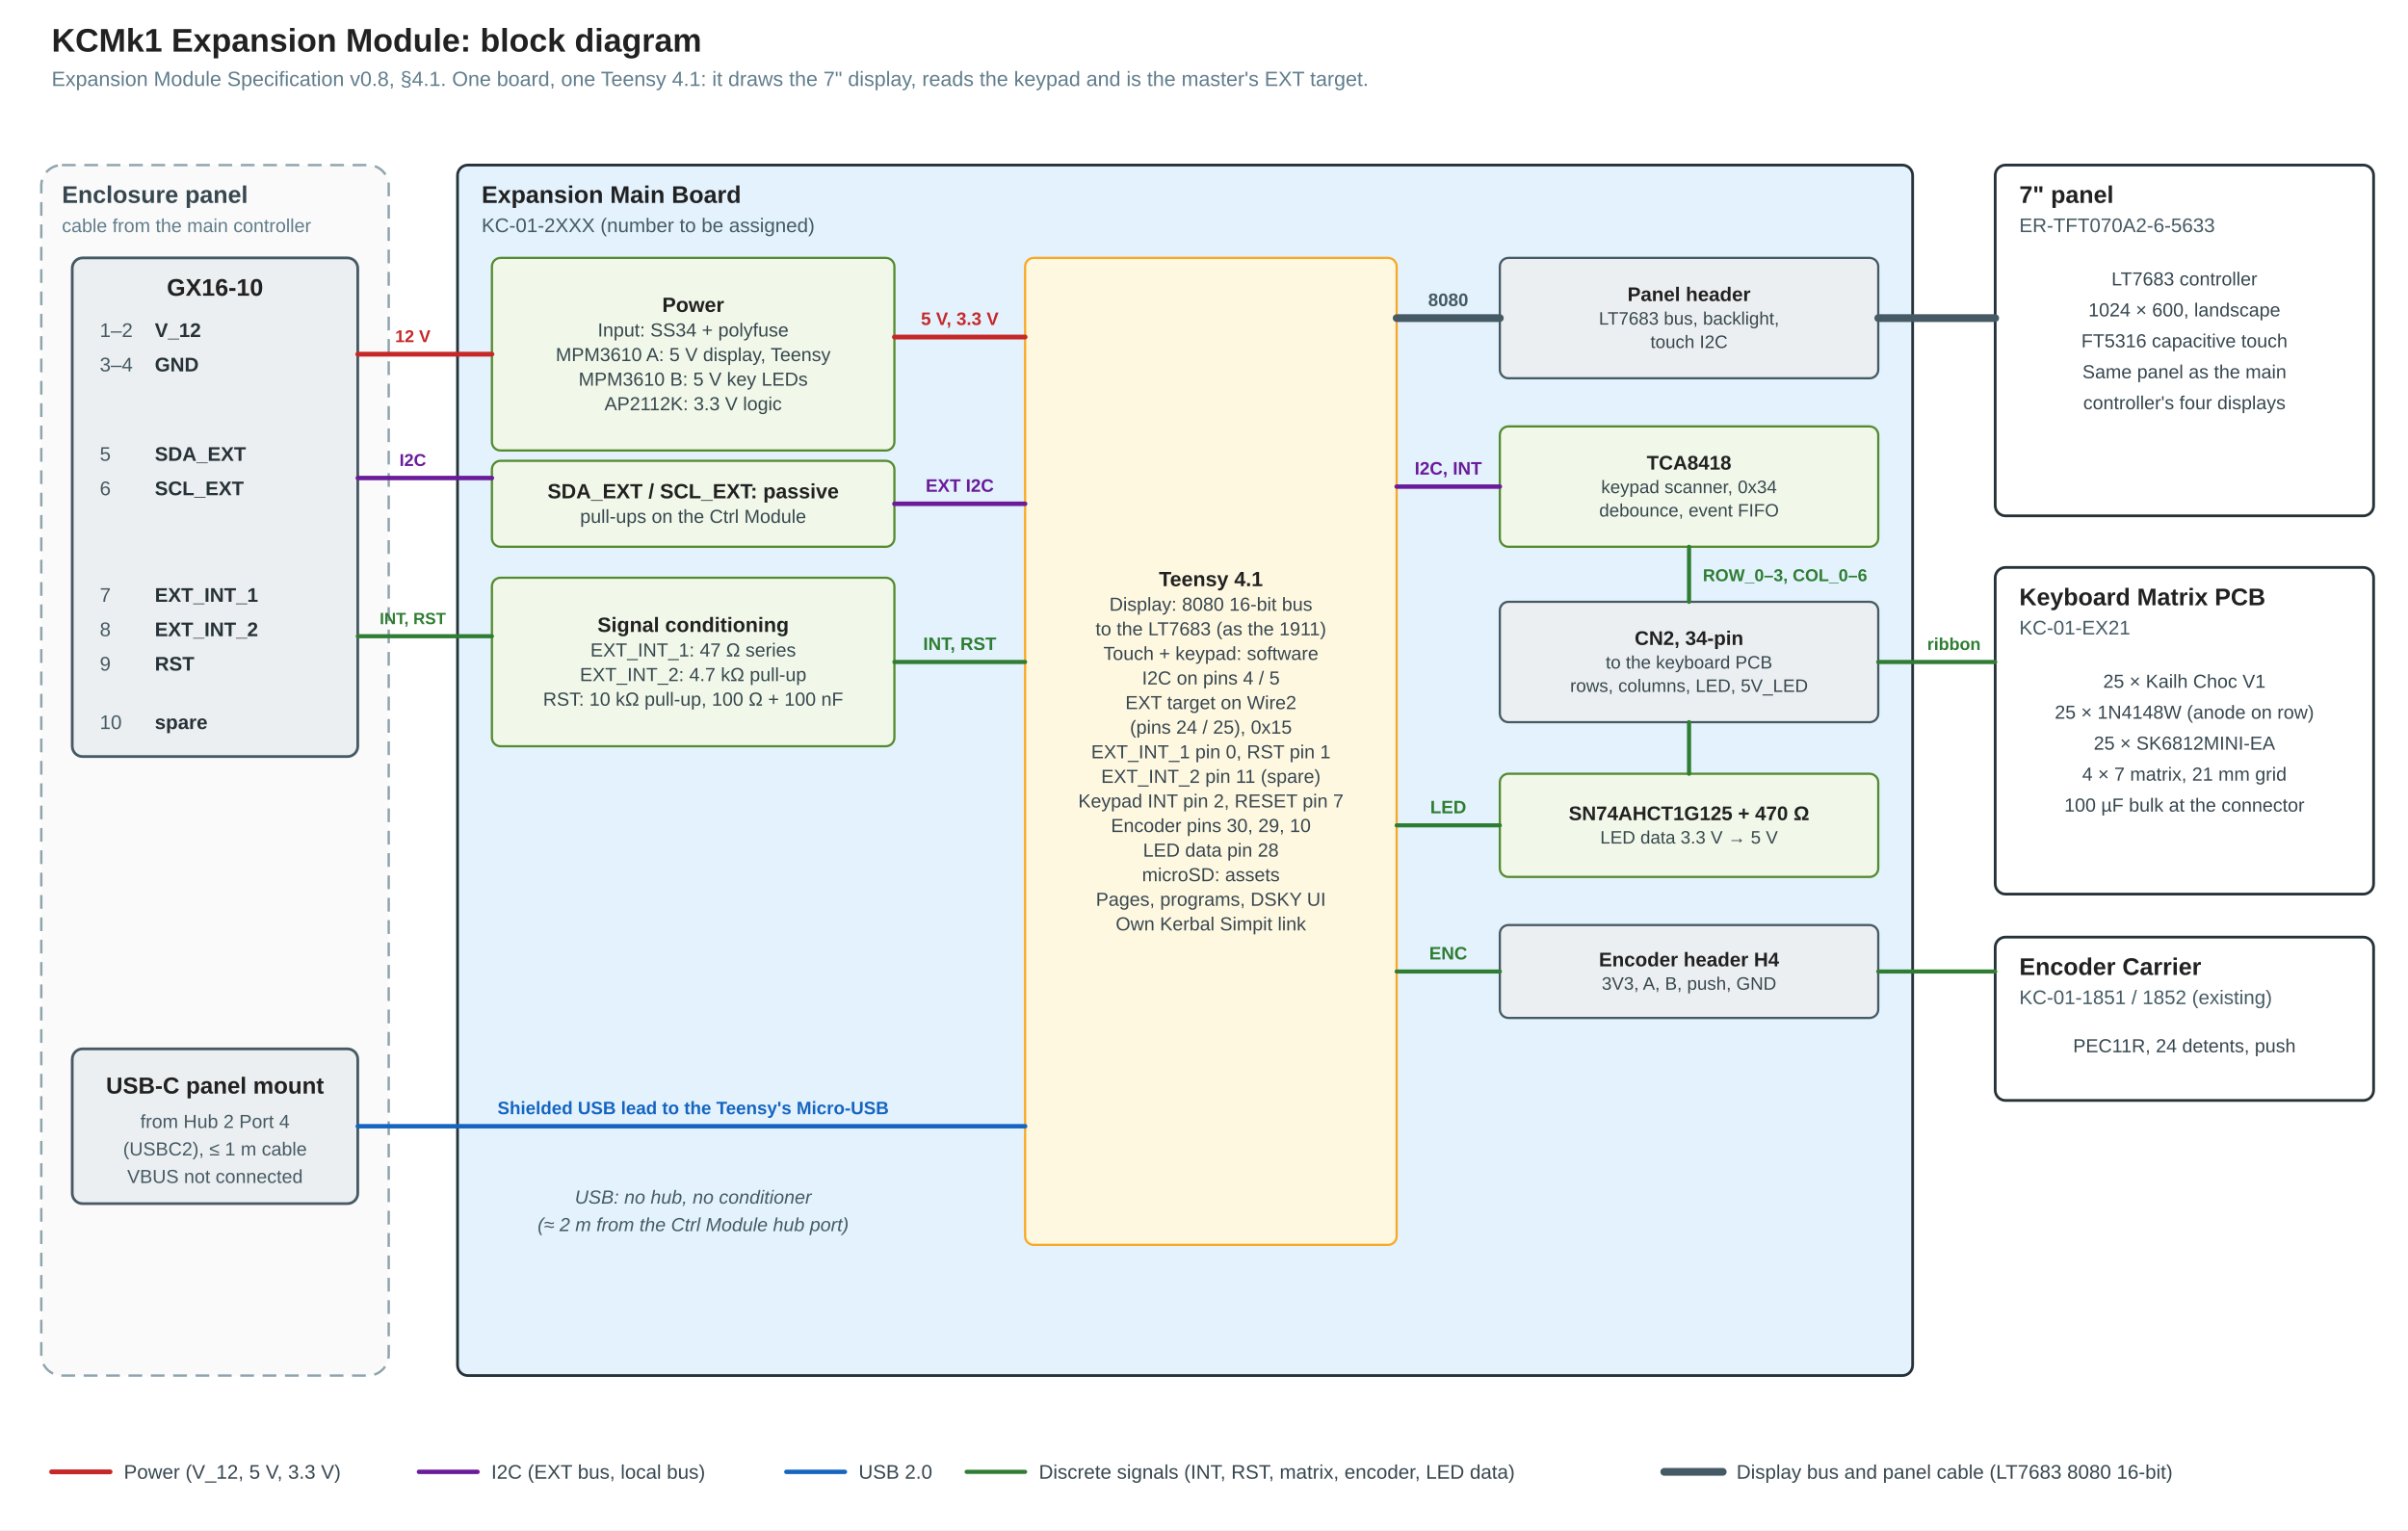
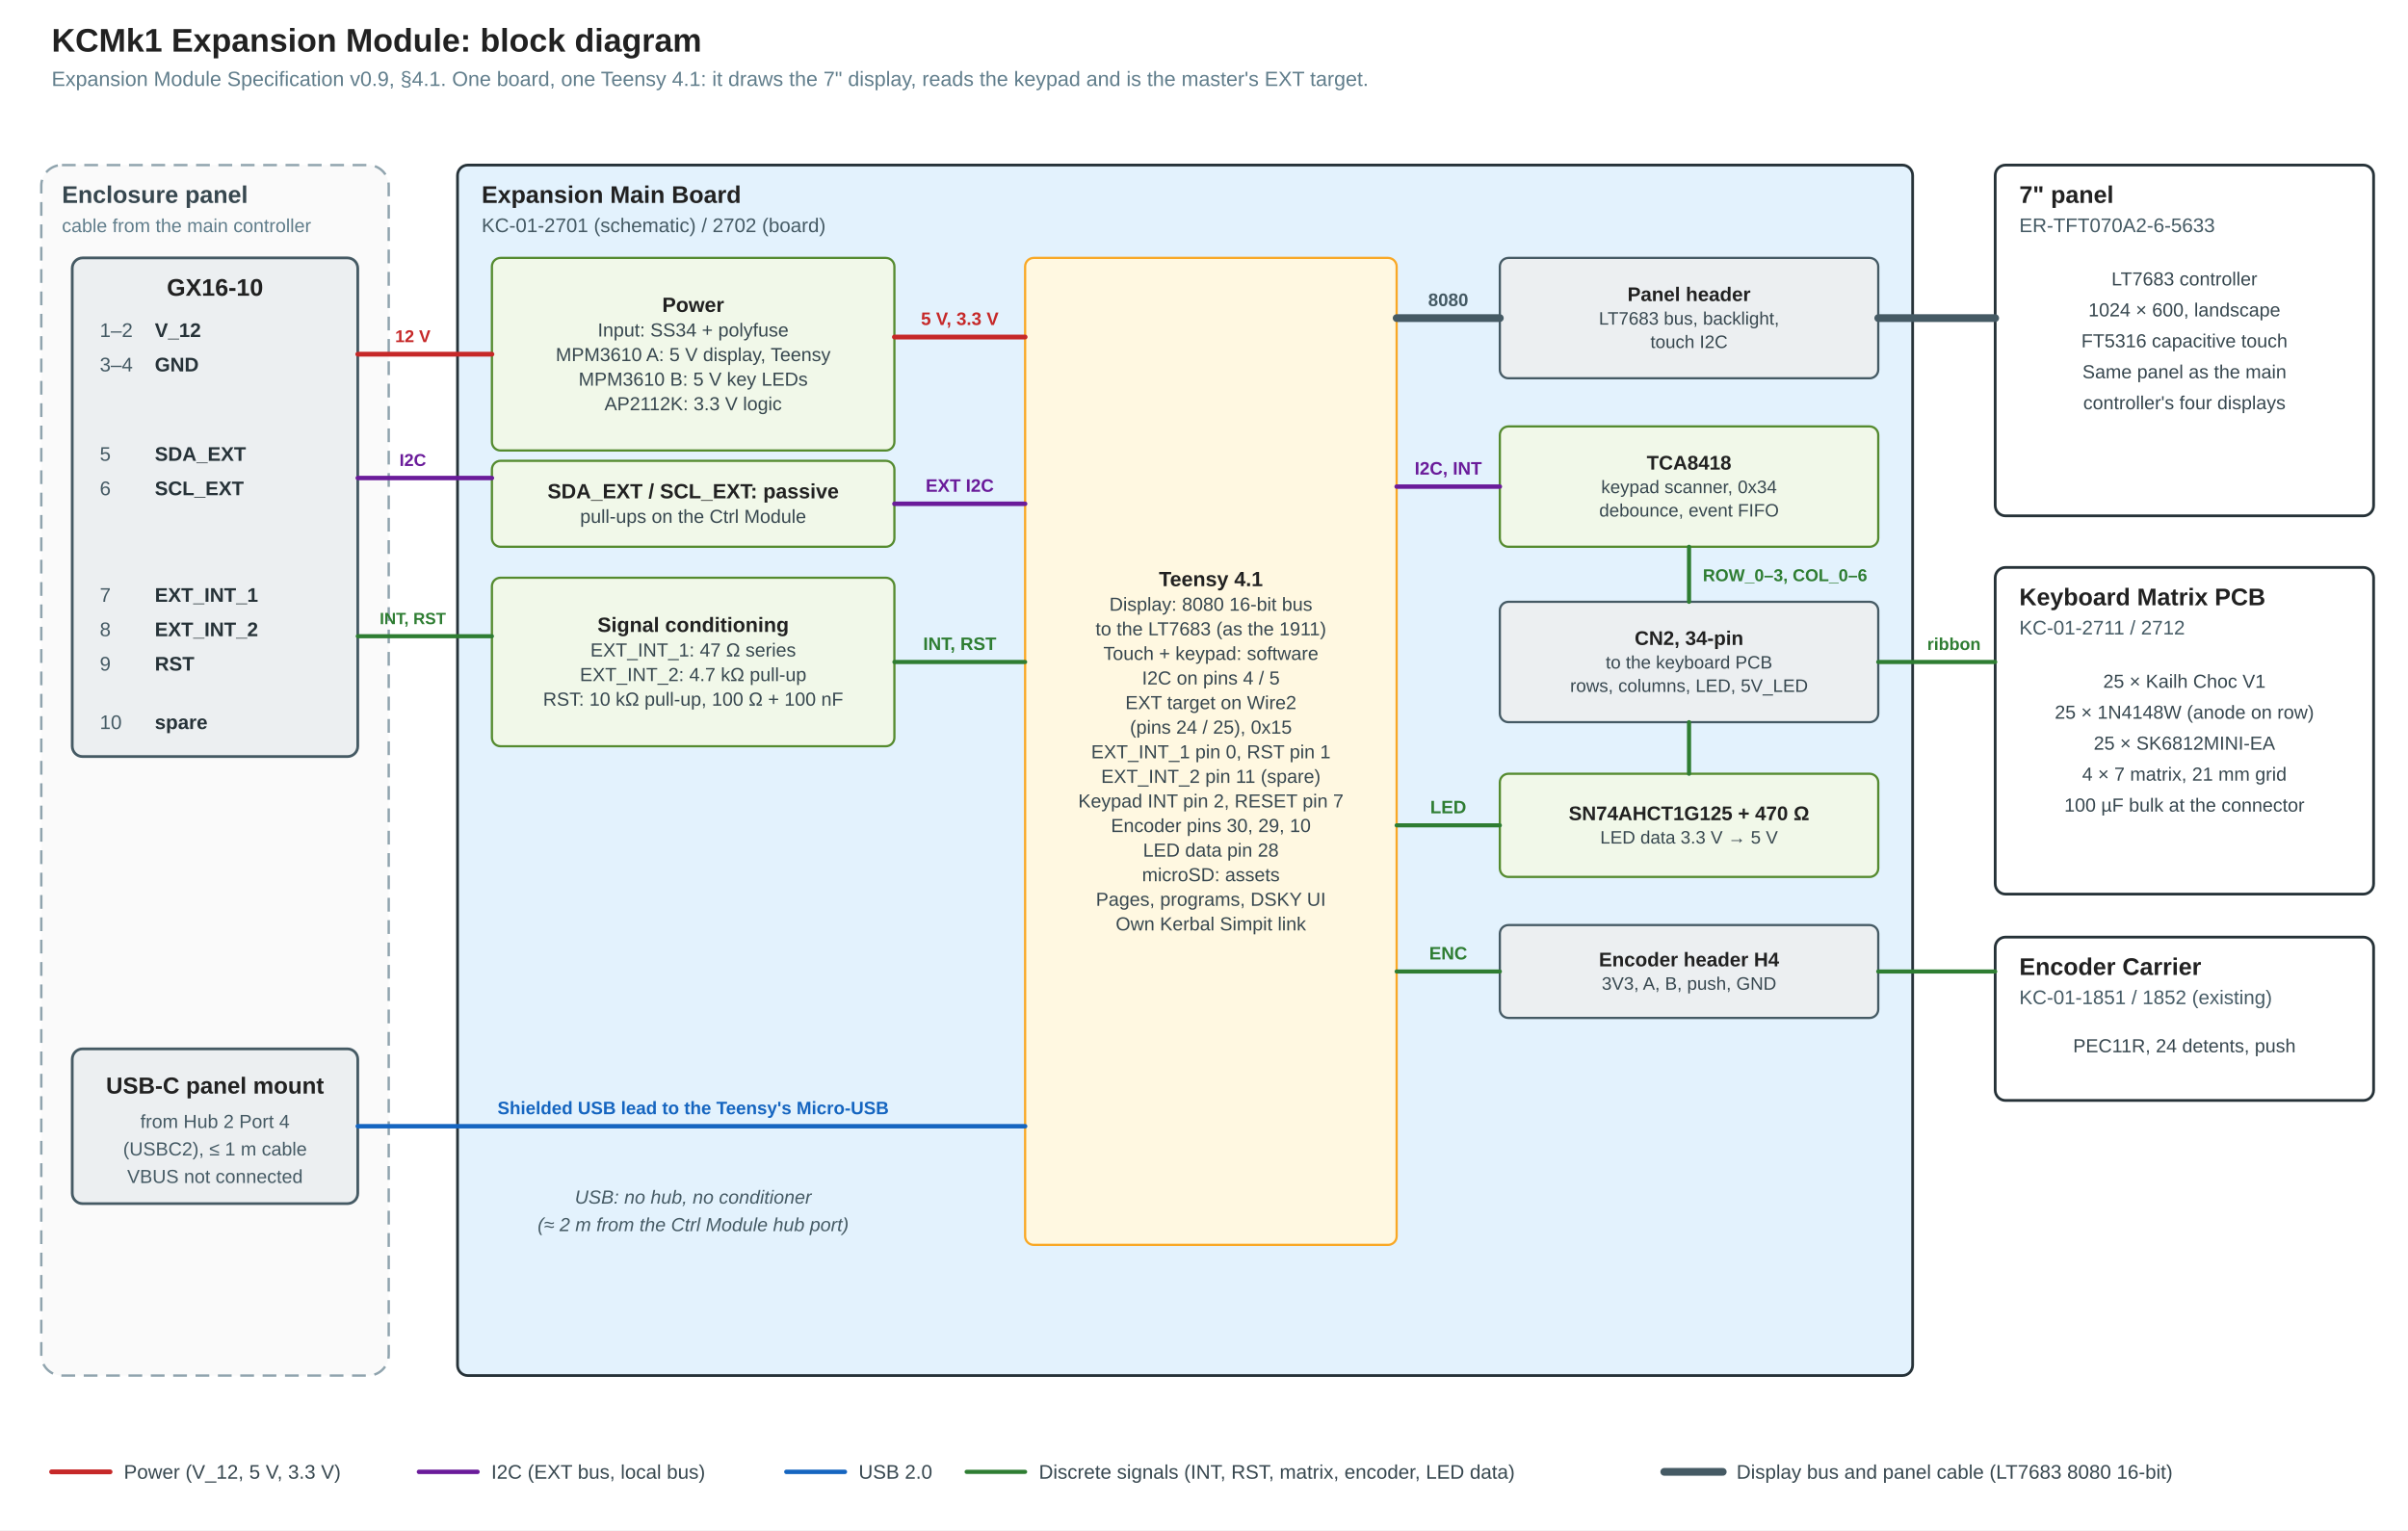
<svg xmlns="http://www.w3.org/2000/svg" width="1400" height="890" viewBox="0 0 1400 890" font-family="Liberation Sans, Arial, Helvetica, sans-serif">
  <rect width="100%" height="100%" fill="#ffffff" />
  <text x="30.0" y="30.0" font-size="19" font-weight="bold" text-anchor="start" fill="#212121">KCMk1 Expansion Module: block diagram</text>
-   <text x="30.0" y="50.0" font-size="12" font-weight="normal" text-anchor="start" fill="#607d8b">Expansion Module Specification v0.8, §4.1. One board, one Teensy 4.1: it draws the 7" display, reads the keypad and is the master's EXT target.</text>
+   <text x="30.0" y="50.0" font-size="12" font-weight="normal" text-anchor="start" fill="#607d8b">Expansion Module Specification v0.9, §4.1. One board, one Teensy 4.1: it draws the 7" display, reads the keypad and is the master's EXT target.</text>
  <rect x="24.0" y="96.0" width="202.0" height="704.0" rx="12" fill="#fafafa" stroke="#90a4ae" stroke-width="1.4" stroke-dasharray="8 5" />
  <text x="36.0" y="118.0" font-size="14" font-weight="bold" text-anchor="start" fill="#37474f">Enclosure panel</text>
  <text x="36.0" y="135.0" font-size="11" font-weight="normal" text-anchor="start" fill="#607d8b">cable from the main controller</text>
  <rect x="42.0" y="150.0" width="166.0" height="290.0" rx="6" fill="#eceff1" stroke="#455a64" stroke-width="1.6" />
  <text x="125.0" y="172.0" font-size="14" font-weight="bold" text-anchor="middle" fill="#212121">GX16-10</text>
  <text x="58.0" y="196.0" font-size="11.5" font-weight="normal" text-anchor="start" fill="#455a64">1–2</text>
  <text x="90.0" y="196.0" font-size="11.5" font-weight="bold" text-anchor="start" fill="#263238">V_12</text>
  <text x="58.0" y="216.0" font-size="11.5" font-weight="normal" text-anchor="start" fill="#455a64">3–4</text>
  <text x="90.0" y="216.0" font-size="11.5" font-weight="bold" text-anchor="start" fill="#263238">GND</text>
  <text x="58.0" y="268.0" font-size="11.5" font-weight="normal" text-anchor="start" fill="#455a64">5</text>
  <text x="90.0" y="268.0" font-size="11.5" font-weight="bold" text-anchor="start" fill="#263238">SDA_EXT</text>
  <text x="58.0" y="288.0" font-size="11.5" font-weight="normal" text-anchor="start" fill="#455a64">6</text>
  <text x="90.0" y="288.0" font-size="11.5" font-weight="bold" text-anchor="start" fill="#263238">SCL_EXT</text>
  <text x="58.0" y="350.0" font-size="11.5" font-weight="normal" text-anchor="start" fill="#455a64">7</text>
  <text x="90.0" y="350.0" font-size="11.5" font-weight="bold" text-anchor="start" fill="#263238">EXT_INT_1</text>
  <text x="58.0" y="370.0" font-size="11.5" font-weight="normal" text-anchor="start" fill="#455a64">8</text>
  <text x="90.0" y="370.0" font-size="11.5" font-weight="bold" text-anchor="start" fill="#263238">EXT_INT_2</text>
  <text x="58.0" y="390.0" font-size="11.5" font-weight="normal" text-anchor="start" fill="#455a64">9</text>
  <text x="90.0" y="390.0" font-size="11.5" font-weight="bold" text-anchor="start" fill="#263238">RST</text>
  <text x="58.0" y="424.0" font-size="11.5" font-weight="normal" text-anchor="start" fill="#455a64">10</text>
  <text x="90.0" y="424.0" font-size="11.5" font-weight="bold" text-anchor="start" fill="#263238">spare</text>
  <rect x="42.0" y="610.0" width="166.0" height="90.0" rx="6" fill="#eceff1" stroke="#455a64" stroke-width="1.6" />
  <text x="125.0" y="636.0" font-size="13.5" font-weight="bold" text-anchor="middle" fill="#212121">USB-C panel mount</text>
  <text x="125.0" y="656.0" font-size="11" font-weight="normal" text-anchor="middle" fill="#455a64">from Hub 2 Port 4</text>
  <text x="125.0" y="672.0" font-size="11" font-weight="normal" text-anchor="middle" fill="#455a64">(USBC2), ≤ 1 m cable</text>
  <text x="125.0" y="688.0" font-size="11" font-weight="normal" text-anchor="middle" fill="#455a64">VBUS not connected</text>
  <rect x="266.0" y="96.0" width="846.0" height="704.0" rx="6" fill="#e3f2fd" stroke="#263238" stroke-width="1.6" />
  <text x="280.0" y="118.0" font-size="14" font-weight="bold" text-anchor="start" fill="#212121">Expansion Main Board</text>
-   <text x="280.0" y="135.0" font-size="11.5" font-weight="normal" text-anchor="start" fill="#455a64">KC-01-2XXX (number to be assigned)</text>
+   <text x="280.0" y="135.0" font-size="11.5" font-weight="normal" text-anchor="start" fill="#455a64">KC-01-2701 (schematic) / 2702 (board)</text>
  <rect x="286.0" y="150.0" width="234.0" height="112.0" rx="5" fill="#f1f8e9" stroke="#558b2f" stroke-width="1.3" />
  <text x="403.0" y="181.4" font-size="12" font-weight="bold" text-anchor="middle" fill="#212121">Power</text>
  <text x="403.0" y="195.7" font-size="11" font-weight="normal" text-anchor="middle" fill="#37474f">Input: SS34 + polyfuse</text>
  <text x="403.0" y="210.0" font-size="11" font-weight="normal" text-anchor="middle" fill="#37474f">MPM3610 A: 5 V display, Teensy</text>
  <text x="403.0" y="224.3" font-size="11" font-weight="normal" text-anchor="middle" fill="#37474f">MPM3610 B: 5 V key LEDs</text>
  <text x="403.0" y="238.6" font-size="11" font-weight="normal" text-anchor="middle" fill="#37474f">AP2112K: 3.3 V logic</text>
  <rect x="286.0" y="268.0" width="234.0" height="50.0" rx="5" fill="#f1f8e9" stroke="#558b2f" stroke-width="1.3" />
  <text x="403.0" y="289.8" font-size="12" font-weight="bold" text-anchor="middle" fill="#212121">SDA_EXT / SCL_EXT: passive</text>
  <text x="403.0" y="304.1" font-size="11" font-weight="normal" text-anchor="middle" fill="#37474f">pull-ups on the Ctrl Module</text>
  <rect x="286.0" y="336.0" width="234.0" height="98.0" rx="5" fill="#f1f8e9" stroke="#558b2f" stroke-width="1.3" />
  <text x="403.0" y="367.5" font-size="12" font-weight="bold" text-anchor="middle" fill="#212121">Signal conditioning</text>
  <text x="403.0" y="381.8" font-size="11" font-weight="normal" text-anchor="middle" fill="#37474f">EXT_INT_1: 47 Ω series</text>
  <text x="403.0" y="396.1" font-size="11" font-weight="normal" text-anchor="middle" fill="#37474f">EXT_INT_2: 4.7 kΩ pull-up</text>
  <text x="403.0" y="410.4" font-size="11" font-weight="normal" text-anchor="middle" fill="#37474f">RST: 10 kΩ pull-up, 100 Ω + 100 nF</text>
  <text x="403.0" y="700.0" font-size="11" font-weight="normal" text-anchor="middle" fill="#455a64" font-style="italic">USB: no hub, no conditioner</text>
  <text x="403.0" y="716.0" font-size="11" font-weight="normal" text-anchor="middle" fill="#455a64" font-style="italic">(≈ 2 m from the Ctrl Module hub port)</text>
  <rect x="596.0" y="150.0" width="216.0" height="574.0" rx="5" fill="#fff8e1" stroke="#f9a825" stroke-width="1.3" />
  <text x="704.0" y="340.9" font-size="12" font-weight="bold" text-anchor="middle" fill="#212121">Teensy 4.1</text>
  <text x="704.0" y="355.2" font-size="11" font-weight="normal" text-anchor="middle" fill="#37474f">Display: 8080 16-bit bus</text>
  <text x="704.0" y="369.5" font-size="11" font-weight="normal" text-anchor="middle" fill="#37474f">to the LT7683 (as the 1911)</text>
  <text x="704.0" y="383.8" font-size="11" font-weight="normal" text-anchor="middle" fill="#37474f">Touch + keypad: software</text>
  <text x="704.0" y="398.1" font-size="11" font-weight="normal" text-anchor="middle" fill="#37474f">I2C on pins 4 / 5</text>
  <text x="704.0" y="412.4" font-size="11" font-weight="normal" text-anchor="middle" fill="#37474f">EXT target on Wire2</text>
  <text x="704.0" y="426.7" font-size="11" font-weight="normal" text-anchor="middle" fill="#37474f">(pins 24 / 25), 0x15</text>
  <text x="704.0" y="441.0" font-size="11" font-weight="normal" text-anchor="middle" fill="#37474f">EXT_INT_1 pin 0, RST pin 1</text>
  <text x="704.0" y="455.3" font-size="11" font-weight="normal" text-anchor="middle" fill="#37474f">EXT_INT_2 pin 11 (spare)</text>
  <text x="704.0" y="469.6" font-size="11" font-weight="normal" text-anchor="middle" fill="#37474f">Keypad INT pin 2, RESET pin 7</text>
  <text x="704.0" y="483.9" font-size="11" font-weight="normal" text-anchor="middle" fill="#37474f">Encoder pins 30, 29, 10</text>
  <text x="704.0" y="498.2" font-size="11" font-weight="normal" text-anchor="middle" fill="#37474f">LED data pin 28</text>
  <text x="704.0" y="512.5" font-size="11" font-weight="normal" text-anchor="middle" fill="#37474f">microSD: assets</text>
  <text x="704.0" y="526.8" font-size="11" font-weight="normal" text-anchor="middle" fill="#37474f">Pages, programs, DSKY UI</text>
  <text x="704.0" y="541.1" font-size="11" font-weight="normal" text-anchor="middle" fill="#37474f">Own Kerbal Simpit link</text>
  <rect x="872.0" y="150.0" width="220.0" height="70.0" rx="5" fill="#eceff1" stroke="#455a64" stroke-width="1.3" />
  <text x="982.0" y="175.1" font-size="11.5" font-weight="bold" text-anchor="middle" fill="#212121">Panel header</text>
  <text x="982.0" y="188.8" font-size="10.5" font-weight="normal" text-anchor="middle" fill="#37474f">LT7683 bus, backlight,</text>
  <text x="982.0" y="202.4" font-size="10.5" font-weight="normal" text-anchor="middle" fill="#37474f">touch I2C</text>
  <rect x="872.0" y="248.0" width="220.0" height="70.0" rx="5" fill="#f1f8e9" stroke="#558b2f" stroke-width="1.3" />
  <text x="982.0" y="273.1" font-size="11.5" font-weight="bold" text-anchor="middle" fill="#212121">TCA8418</text>
  <text x="982.0" y="286.8" font-size="10.5" font-weight="normal" text-anchor="middle" fill="#37474f">keypad scanner, 0x34</text>
  <text x="982.0" y="300.4" font-size="10.5" font-weight="normal" text-anchor="middle" fill="#37474f">debounce, event FIFO</text>
  <rect x="872.0" y="350.0" width="220.0" height="70.0" rx="5" fill="#eceff1" stroke="#455a64" stroke-width="1.3" />
  <text x="982.0" y="375.1" font-size="11.5" font-weight="bold" text-anchor="middle" fill="#212121">CN2, 34-pin</text>
  <text x="982.0" y="388.8" font-size="10.5" font-weight="normal" text-anchor="middle" fill="#37474f">to the keyboard PCB</text>
  <text x="982.0" y="402.4" font-size="10.5" font-weight="normal" text-anchor="middle" fill="#37474f">rows, columns, LED, 5V_LED</text>
  <rect x="872.0" y="450.0" width="220.0" height="60.0" rx="5" fill="#f1f8e9" stroke="#558b2f" stroke-width="1.3" />
  <text x="982.0" y="477.0" font-size="11.5" font-weight="bold" text-anchor="middle" fill="#212121">SN74AHCT1G125 + 470 Ω</text>
  <text x="982.0" y="490.6" font-size="10.5" font-weight="normal" text-anchor="middle" fill="#37474f">LED data 3.3 V → 5 V</text>
  <rect x="872.0" y="538.0" width="220.0" height="54.0" rx="5" fill="#eceff1" stroke="#455a64" stroke-width="1.3" />
  <text x="982.0" y="562.0" font-size="11.5" font-weight="bold" text-anchor="middle" fill="#212121">Encoder header H4</text>
  <text x="982.0" y="575.6" font-size="10.5" font-weight="normal" text-anchor="middle" fill="#37474f">3V3, A, B, push, GND</text>
  <polyline points="208.0,206.0 286.0,206.0" fill="none" stroke="#c62828" stroke-width="2.8" stroke-linejoin="round" stroke-linecap="round" />
  <text x="240.0" y="199.0" font-size="10" font-weight="bold" text-anchor="middle" fill="#c62828">12 V</text>
  <polyline points="208.0,278.0 286.0,278.0" fill="none" stroke="#6a1b9a" stroke-width="2.6" stroke-linejoin="round" stroke-linecap="round" />
  <text x="240.0" y="271.0" font-size="10" font-weight="bold" text-anchor="middle" fill="#6a1b9a">I2C</text>
  <polyline points="208.0,370.0 286.0,370.0" fill="none" stroke="#2e7d32" stroke-width="2.4" stroke-linejoin="round" stroke-linecap="round" />
  <text x="240.0" y="363.0" font-size="9.5" font-weight="bold" text-anchor="middle" fill="#2e7d32">INT, RST</text>
  <polyline points="520.0,196.0 596.0,196.0" fill="none" stroke="#c62828" stroke-width="2.8" stroke-linejoin="round" stroke-linecap="round" />
  <text x="558.0" y="189.0" font-size="10.5" font-weight="bold" text-anchor="middle" fill="#c62828">5 V, 3.3 V</text>
  <polyline points="520.0,293.0 596.0,293.0" fill="none" stroke="#6a1b9a" stroke-width="2.6" stroke-linejoin="round" stroke-linecap="round" />
  <text x="558.0" y="286.0" font-size="10.5" font-weight="bold" text-anchor="middle" fill="#6a1b9a">EXT I2C</text>
  <polyline points="520.0,385.0 596.0,385.0" fill="none" stroke="#2e7d32" stroke-width="2.4" stroke-linejoin="round" stroke-linecap="round" />
  <text x="558.0" y="378.0" font-size="10.5" font-weight="bold" text-anchor="middle" fill="#2e7d32">INT, RST</text>
  <polyline points="208.0,655.0 596.0,655.0" fill="none" stroke="#1565c0" stroke-width="2.6" stroke-linejoin="round" stroke-linecap="round" />
  <text x="403.0" y="648.0" font-size="10.5" font-weight="bold" text-anchor="middle" fill="#1565c0">Shielded USB lead to the Teensy's Micro-USB</text>
  <polyline points="812.0,185.0 872.0,185.0" fill="none" stroke="#455a64" stroke-width="4.5" stroke-linejoin="round" stroke-linecap="round" />
  <text x="842.0" y="178.0" font-size="10.5" font-weight="bold" text-anchor="middle" fill="#455a64">8080</text>
  <polyline points="812.0,283.0 872.0,283.0" fill="none" stroke="#6a1b9a" stroke-width="2.6" stroke-linejoin="round" stroke-linecap="round" />
  <text x="842.0" y="276.0" font-size="10.5" font-weight="bold" text-anchor="middle" fill="#6a1b9a">I2C, INT</text>
  <polyline points="982.0,318.0 982.0,350.0" fill="none" stroke="#2e7d32" stroke-width="2.4" stroke-linejoin="round" stroke-linecap="round" />
  <text x="990.0" y="338.0" font-size="10" font-weight="bold" text-anchor="start" fill="#2e7d32">ROW_0–3, COL_0–6</text>
  <polyline points="812.0,480.0 872.0,480.0" fill="none" stroke="#2e7d32" stroke-width="2.4" stroke-linejoin="round" stroke-linecap="round" />
  <text x="842.0" y="473.0" font-size="10.5" font-weight="bold" text-anchor="middle" fill="#2e7d32">LED</text>
  <polyline points="982.0,450.0 982.0,420.0" fill="none" stroke="#2e7d32" stroke-width="2.4" stroke-linejoin="round" stroke-linecap="round" />
  <polyline points="812.0,565.0 872.0,565.0" fill="none" stroke="#2e7d32" stroke-width="2.4" stroke-linejoin="round" stroke-linecap="round" />
  <text x="842.0" y="558.0" font-size="10.5" font-weight="bold" text-anchor="middle" fill="#2e7d32">ENC</text>
  <rect x="1160.0" y="96.0" width="220.0" height="204.0" rx="6" fill="#ffffff" stroke="#263238" stroke-width="1.6" />
  <text x="1174.0" y="118.0" font-size="14" font-weight="bold" text-anchor="start" fill="#212121">7" panel</text>
  <text x="1174.0" y="135.0" font-size="11.5" font-weight="normal" text-anchor="start" fill="#455a64">ER-TFT070A2-6-5633</text>
  <text x="1270.0" y="166.0" font-size="11" font-weight="normal" text-anchor="middle" fill="#37474f">LT7683 controller</text>
  <text x="1270.0" y="184.0" font-size="11" font-weight="normal" text-anchor="middle" fill="#37474f">1024 × 600, landscape</text>
  <text x="1270.0" y="202.0" font-size="11" font-weight="normal" text-anchor="middle" fill="#37474f">FT5316 capacitive touch</text>
  <text x="1270.0" y="220.0" font-size="11" font-weight="normal" text-anchor="middle" fill="#37474f">Same panel as the main</text>
  <text x="1270.0" y="238.0" font-size="11" font-weight="normal" text-anchor="middle" fill="#37474f">controller's four displays</text>
  <polyline points="1092.0,185.0 1160.0,185.0" fill="none" stroke="#455a64" stroke-width="4.5" stroke-linejoin="round" stroke-linecap="round" />
  <rect x="1160.0" y="330.0" width="220.0" height="190.0" rx="6" fill="#ffffff" stroke="#263238" stroke-width="1.6" />
  <text x="1174.0" y="352.0" font-size="14" font-weight="bold" text-anchor="start" fill="#212121">Keyboard Matrix PCB</text>
-   <text x="1174.0" y="369.0" font-size="11.5" font-weight="normal" text-anchor="start" fill="#455a64">KC-01-EX21</text>
+   <text x="1174.0" y="369.0" font-size="11.5" font-weight="normal" text-anchor="start" fill="#455a64">KC-01-2711 / 2712</text>
  <text x="1270.0" y="400.0" font-size="11" font-weight="normal" text-anchor="middle" fill="#37474f">25 × Kailh Choc V1</text>
  <text x="1270.0" y="418.0" font-size="11" font-weight="normal" text-anchor="middle" fill="#37474f">25 × 1N4148W (anode on row)</text>
  <text x="1270.0" y="436.0" font-size="11" font-weight="normal" text-anchor="middle" fill="#37474f">25 × SK6812MINI-EA</text>
  <text x="1270.0" y="454.0" font-size="11" font-weight="normal" text-anchor="middle" fill="#37474f">4 × 7 matrix, 21 mm grid</text>
  <text x="1270.0" y="472.0" font-size="11" font-weight="normal" text-anchor="middle" fill="#37474f">100 µF bulk at the connector</text>
  <polyline points="1092.0,385.0 1160.0,385.0" fill="none" stroke="#2e7d32" stroke-width="2.4" stroke-linejoin="round" stroke-linecap="round" />
  <text x="1136.0" y="378.0" font-size="10" font-weight="bold" text-anchor="middle" fill="#2e7d32">ribbon</text>
  <rect x="1160.0" y="545.0" width="220.0" height="95.0" rx="6" fill="#ffffff" stroke="#263238" stroke-width="1.6" />
  <text x="1174.0" y="567.0" font-size="14" font-weight="bold" text-anchor="start" fill="#212121">Encoder Carrier</text>
  <text x="1174.0" y="584.0" font-size="11.5" font-weight="normal" text-anchor="start" fill="#455a64">KC-01-1851 / 1852 (existing)</text>
  <text x="1270.0" y="612.0" font-size="11" font-weight="normal" text-anchor="middle" fill="#37474f">PEC11R, 24 detents, push</text>
  <polyline points="1092.0,565.0 1160.0,565.0" fill="none" stroke="#2e7d32" stroke-width="2.4" stroke-linejoin="round" stroke-linecap="round" />
  <polyline points="30.0,856.0 64.0,856.0" fill="none" stroke="#c62828" stroke-width="2.8" stroke-linejoin="round" stroke-linecap="round" />
  <text x="72.0" y="860.0" font-size="11.5" font-weight="normal" text-anchor="start" fill="#37474f">Power (V_12, 5 V, 3.3 V)</text>
  <polyline points="243.6,856.0 277.6,856.0" fill="none" stroke="#6a1b9a" stroke-width="2.6" stroke-linejoin="round" stroke-linecap="round" />
  <text x="285.6" y="860.0" font-size="11.5" font-weight="normal" text-anchor="start" fill="#37474f">I2C (EXT bus, local bus)</text>
  <polyline points="457.2,856.0 491.2,856.0" fill="none" stroke="#1565c0" stroke-width="2.6" stroke-linejoin="round" stroke-linecap="round" />
  <text x="499.2" y="860.0" font-size="11.5" font-weight="normal" text-anchor="start" fill="#37474f">USB 2.0</text>
  <polyline points="562.0,856.0 596.0,856.0" fill="none" stroke="#2e7d32" stroke-width="2.4" stroke-linejoin="round" stroke-linecap="round" />
  <text x="604.0" y="860.0" font-size="11.5" font-weight="normal" text-anchor="start" fill="#37474f">Discrete signals (INT, RST, matrix, encoder, LED data)</text>
  <polyline points="967.6,856.0 1001.6,856.0" fill="none" stroke="#455a64" stroke-width="4.5" stroke-linejoin="round" stroke-linecap="round" />
  <text x="1009.6" y="860.0" font-size="11.5" font-weight="normal" text-anchor="start" fill="#37474f">Display bus and panel cable (LT7683 8080 16-bit)</text>
</svg>
